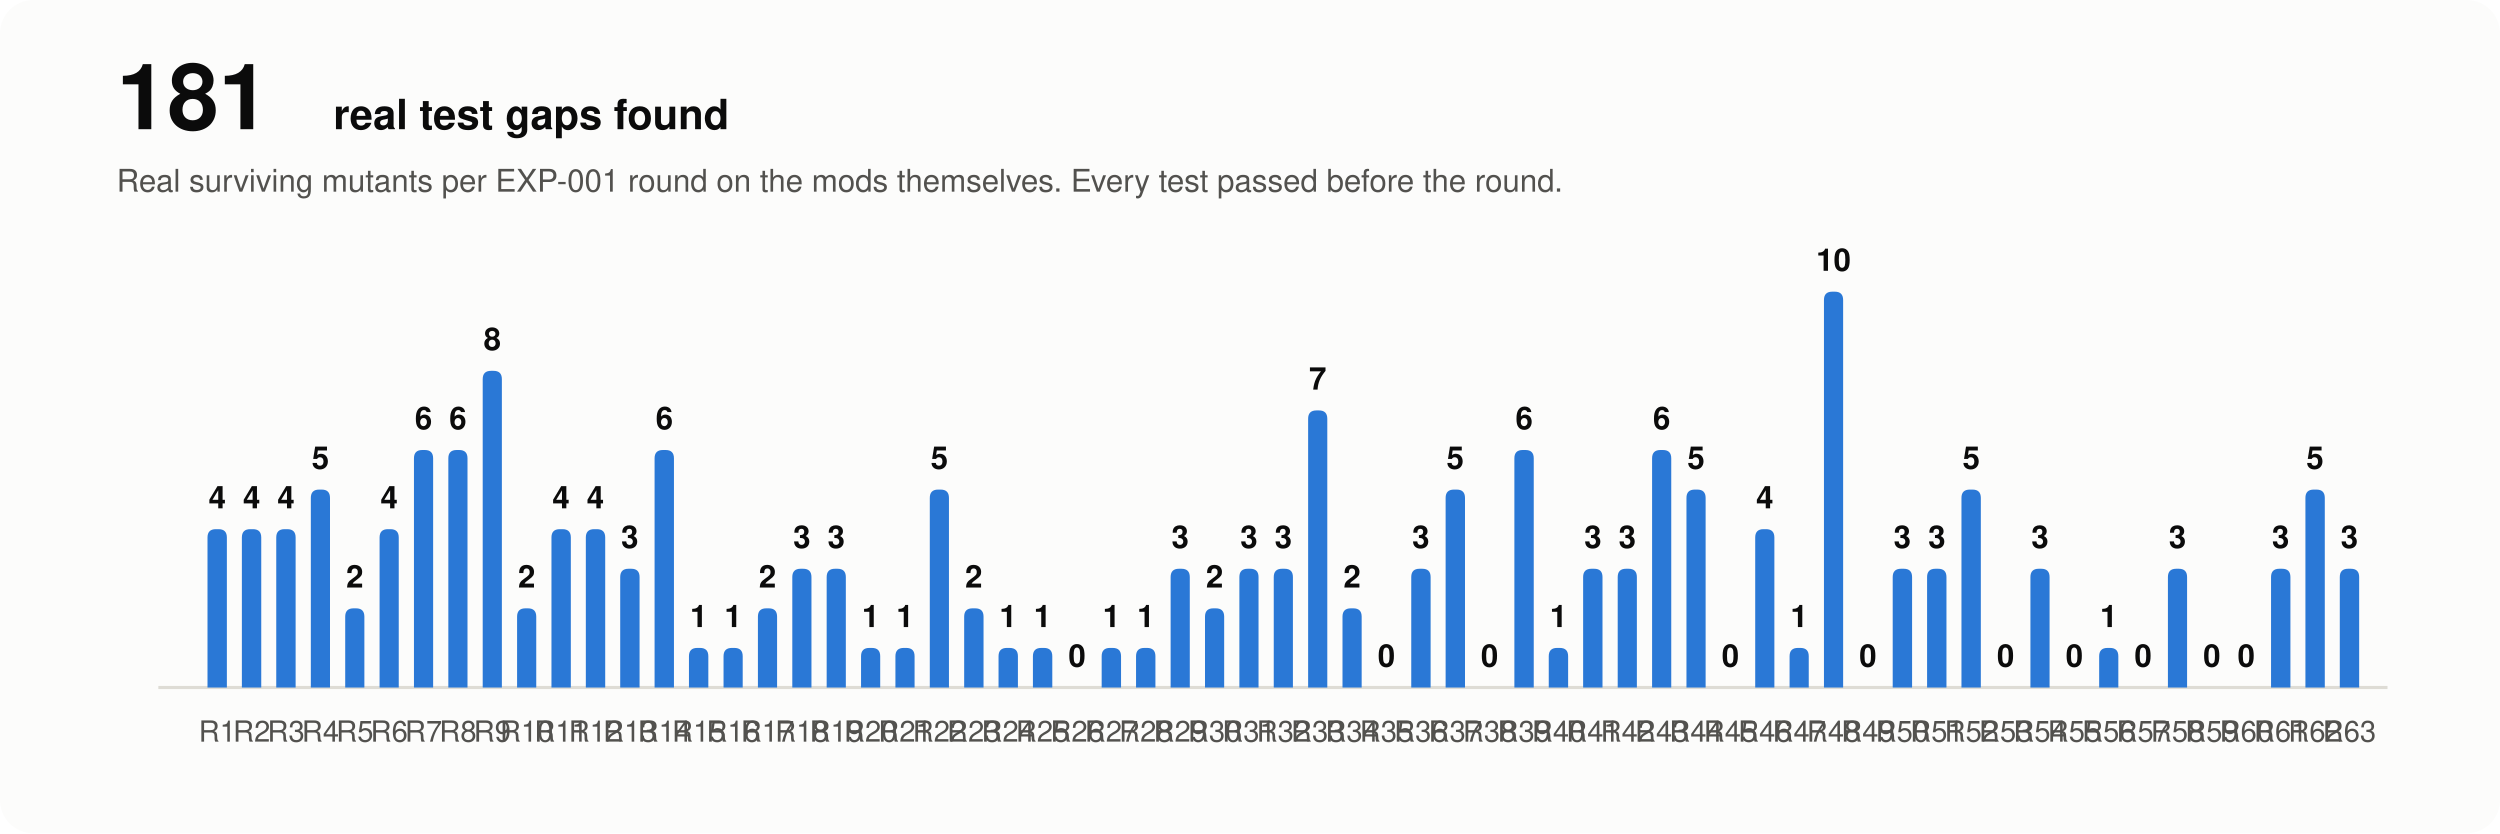
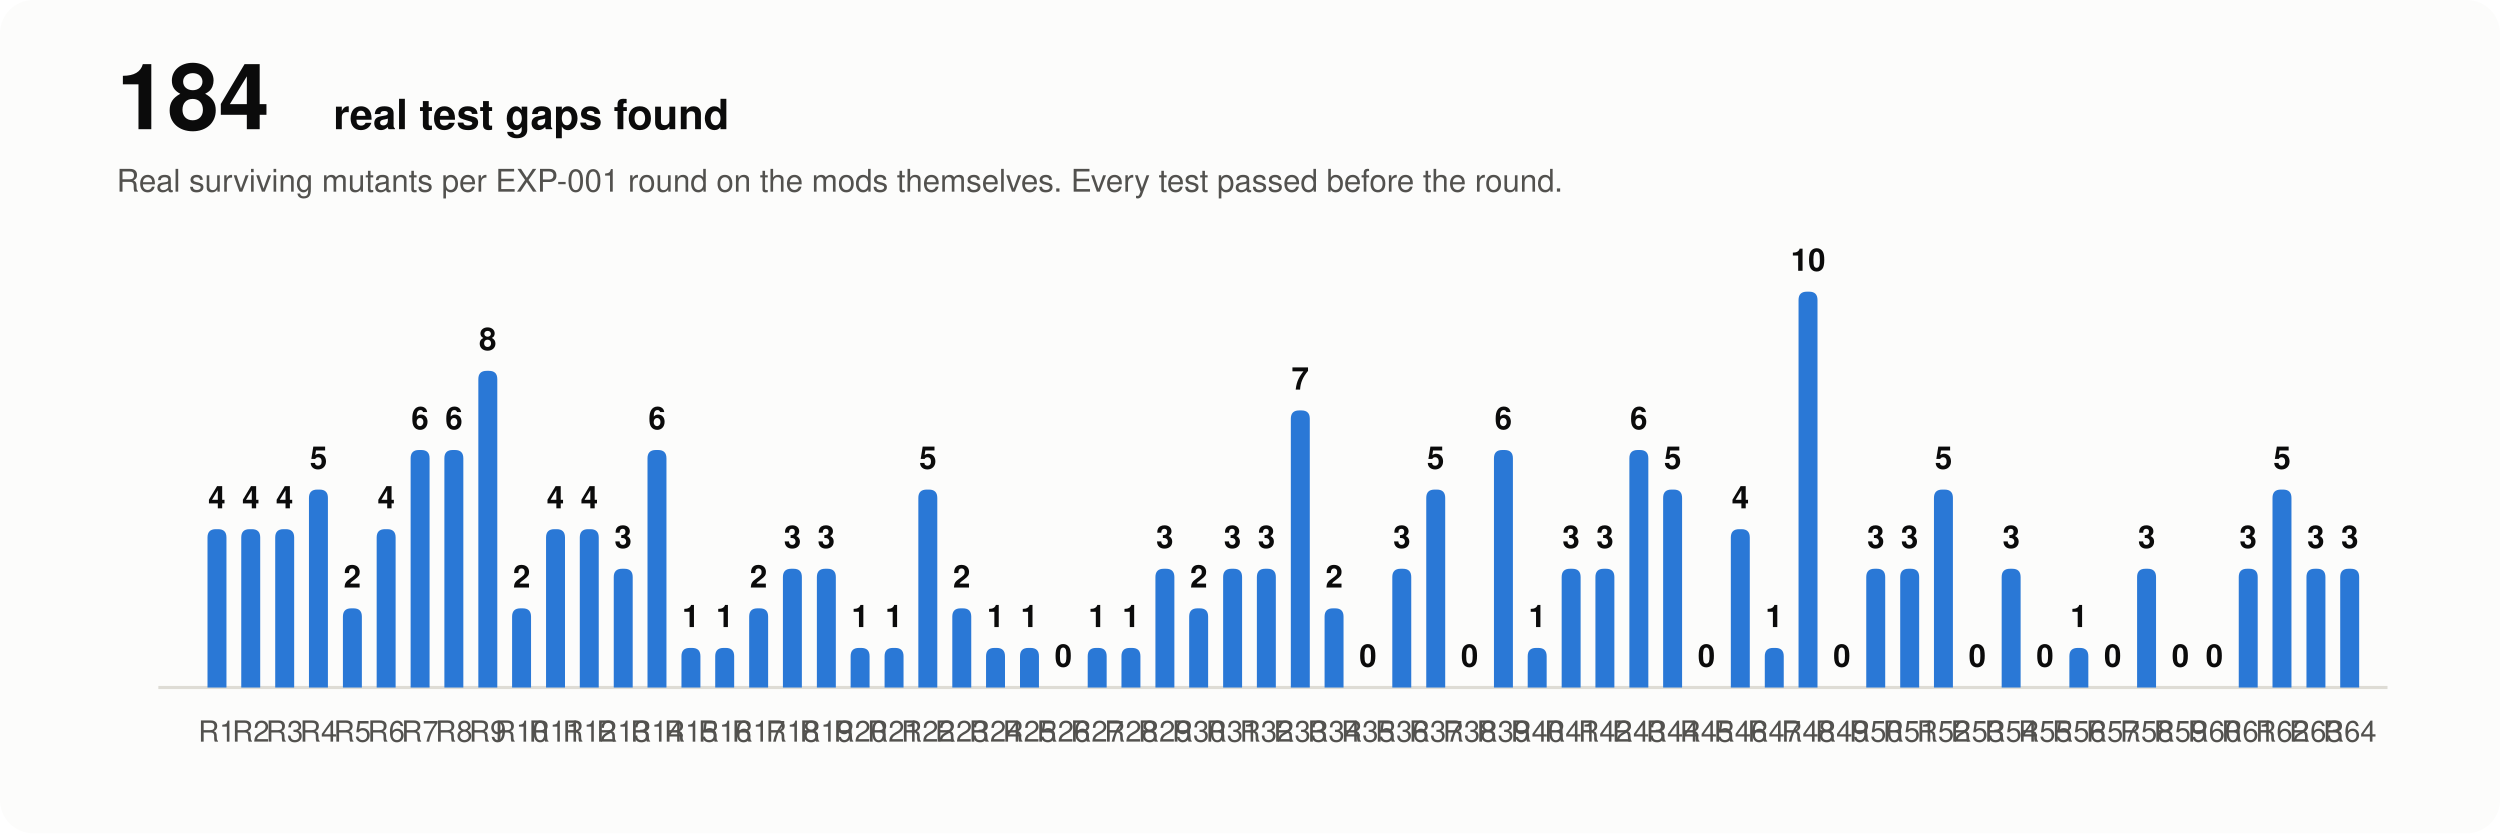
- <svg xmlns="http://www.w3.org/2000/svg" viewBox="0 0 1200 400" width="1200" height="400" role="img" aria-label="181 real test gaps found in 63 rounds" font-family="ui-sans-serif, -apple-system, 'Segoe UI', Helvetica, Arial, sans-serif">
+ <svg xmlns="http://www.w3.org/2000/svg" viewBox="0 0 1200 400" width="1200" height="400" role="img" aria-label="184 real test gaps found in 64 rounds" font-family="ui-sans-serif, -apple-system, 'Segoe UI', Helvetica, Arial, sans-serif">
  <style>
  .sup { fill: #fcfcfb; } .sup2 { fill: #f3f2ef; } .borda { stroke: #dedcd5; }
  .t1 { fill: #0b0b0b; } .t2 { fill: #52514e; } .t3 { fill: #8a887f; }
  .ac { fill: #2a78d6; } .acs { stroke: #2a78d6; } .acf { fill: #e8f1fb; }
  .ok { fill: #0f7a3d; } .okf { fill: #e3f3e8; }
  @media (prefers-color-scheme: dark) {
    .sup { fill: #1a1a19; } .sup2 { fill: #232322; } .borda { stroke: #3a3936; }
    .t1 { fill: #f0efec; } .t2 { fill: #c3c2b7; } .t3 { fill: #8f8d84; }
    .ac { fill: #3987e5; } .acs { stroke: #3987e5; } .acf { fill: #1d2c40; }
    .ok { fill: #4cc27a; } .okf { fill: #16301f; }
  }
  @media (prefers-reduced-motion: reduce) { * { animation: none !important; } }

  .barra { transform-box: fill-box; transform-origin: bottom; animation: cresce 1.1s cubic-bezier(.2,.8,.2,1); }
  @keyframes cresce { from { transform: scaleY(0); } to { transform: scaleY(1); } }
</style>
  <rect width="1200" height="400" rx="16" class="sup" />
-   <text x="56" y="62" font-size="44" font-weight="800" class="t1">181</text>
+   <text x="56" y="62" font-size="44" font-weight="800" class="t1">184</text>
  <text x="160" y="62" font-size="20" font-weight="700" class="t1">real test gaps found</text>
  <text x="56" y="92" font-size="15" class="t2">Real surviving mutants per EXP-001 round on the mods themselves. Every test passed before the round.</text>
  <line x1="76" y1="330" x2="1146" y2="330" class="borda" stroke-width="1.5" />
  <g class="barra">
-     <path d="M99.6,330 L99.6,258.0 Q99.6,254.0 103.6,254.0 L104.9,254.0 Q108.9,254.0 108.9,258.0 L108.9,330 Z" class="ac" />
-   </g>
-   <text x="104.3" y="244.0" font-size="15" font-weight="700" class="t1" text-anchor="middle">4</text>
-   <text x="104.3" y="356" font-size="14" class="t2" text-anchor="middle">R1</text>
-   <g class="barra">
-     <path d="M116.1,330 L116.1,258.0 Q116.1,254.0 120.1,254.0 L121.4,254.0 Q125.4,254.0 125.4,258.0 L125.4,330 Z" class="ac" />
-   </g>
-   <text x="120.8" y="244.0" font-size="15" font-weight="700" class="t1" text-anchor="middle">4</text>
-   <text x="120.8" y="356" font-size="14" class="t2" text-anchor="middle">R2</text>
-   <g class="barra">
-     <path d="M132.6,330 L132.6,258.0 Q132.6,254.0 136.6,254.0 L137.9,254.0 Q141.9,254.0 141.9,258.0 L141.9,330 Z" class="ac" />
-   </g>
-   <text x="137.3" y="244.0" font-size="15" font-weight="700" class="t1" text-anchor="middle">4</text>
-   <text x="137.3" y="356" font-size="14" class="t2" text-anchor="middle">R3</text>
-   <g class="barra">
-     <path d="M149.2,330 L149.2,239.0 Q149.2,235.0 153.2,235.0 L154.4,235.0 Q158.4,235.0 158.4,239.0 L158.4,330 Z" class="ac" />
-   </g>
-   <text x="153.8" y="225.0" font-size="15" font-weight="700" class="t1" text-anchor="middle">5</text>
-   <text x="153.8" y="356" font-size="14" class="t2" text-anchor="middle">R4</text>
-   <g class="barra">
-     <path d="M165.7,330 L165.7,296.0 Q165.7,292.0 169.7,292.0 L170.9,292.0 Q174.9,292.0 174.9,296.0 L174.9,330 Z" class="ac" />
-   </g>
-   <text x="170.3" y="282.0" font-size="15" font-weight="700" class="t1" text-anchor="middle">2</text>
-   <text x="170.3" y="356" font-size="14" class="t2" text-anchor="middle">R5</text>
-   <g class="barra">
-     <path d="M182.2,330 L182.2,258.0 Q182.2,254.0 186.2,254.0 L187.4,254.0 Q191.4,254.0 191.4,258.0 L191.4,330 Z" class="ac" />
-   </g>
-   <text x="186.8" y="244.0" font-size="15" font-weight="700" class="t1" text-anchor="middle">4</text>
-   <text x="186.8" y="356" font-size="14" class="t2" text-anchor="middle">R6</text>
-   <g class="barra">
-     <path d="M198.7,330 L198.7,220.0 Q198.7,216.0 202.7,216.0 L203.9,216.0 Q207.9,216.0 207.9,220.0 L207.9,330 Z" class="ac" />
-   </g>
-   <text x="203.3" y="206.0" font-size="15" font-weight="700" class="t1" text-anchor="middle">6</text>
-   <text x="203.3" y="356" font-size="14" class="t2" text-anchor="middle">R7</text>
-   <g class="barra">
-     <path d="M215.2,330 L215.2,220.0 Q215.2,216.0 219.2,216.0 L220.4,216.0 Q224.4,216.0 224.4,220.0 L224.4,330 Z" class="ac" />
-   </g>
-   <text x="219.8" y="206.0" font-size="15" font-weight="700" class="t1" text-anchor="middle">6</text>
-   <text x="219.8" y="356" font-size="14" class="t2" text-anchor="middle">R8</text>
-   <g class="barra">
-     <path d="M231.7,330 L231.7,182.0 Q231.7,178.0 235.7,178.0 L236.9,178.0 Q240.9,178.0 240.9,182.0 L240.9,330 Z" class="ac" />
-   </g>
-   <text x="236.3" y="168.0" font-size="15" font-weight="700" class="t1" text-anchor="middle">8</text>
-   <text x="236.3" y="356" font-size="14" class="t2" text-anchor="middle">R9</text>
-   <g class="barra">
-     <path d="M248.2,330 L248.2,296.0 Q248.2,292.0 252.2,292.0 L253.4,292.0 Q257.4,292.0 257.4,296.0 L257.4,330 Z" class="ac" />
-   </g>
-   <text x="252.8" y="282.0" font-size="15" font-weight="700" class="t1" text-anchor="middle">2</text>
-   <text x="252.8" y="356" font-size="14" class="t2" text-anchor="middle">R10</text>
-   <g class="barra">
-     <path d="M264.7,330 L264.7,258.0 Q264.7,254.0 268.7,254.0 L270.0,254.0 Q274.0,254.0 274.0,258.0 L274.0,330 Z" class="ac" />
-   </g>
-   <text x="269.3" y="244.0" font-size="15" font-weight="700" class="t1" text-anchor="middle">4</text>
-   <text x="269.3" y="356" font-size="14" class="t2" text-anchor="middle">R11</text>
-   <g class="barra">
-     <path d="M281.2,330 L281.2,258.0 Q281.2,254.0 285.2,254.0 L286.5,254.0 Q290.5,254.0 290.5,258.0 L290.5,330 Z" class="ac" />
-   </g>
-   <text x="285.8" y="244.0" font-size="15" font-weight="700" class="t1" text-anchor="middle">4</text>
-   <text x="285.8" y="356" font-size="14" class="t2" text-anchor="middle">R12</text>
-   <g class="barra">
-     <path d="M297.7,330 L297.7,277.0 Q297.7,273.0 301.7,273.0 L303.0,273.0 Q307.0,273.0 307.0,277.0 L307.0,330 Z" class="ac" />
-   </g>
-   <text x="302.3" y="263.0" font-size="15" font-weight="700" class="t1" text-anchor="middle">3</text>
-   <text x="302.3" y="356" font-size="14" class="t2" text-anchor="middle">R13</text>
-   <g class="barra">
-     <path d="M314.2,330 L314.2,220.0 Q314.2,216.0 318.2,216.0 L319.5,216.0 Q323.5,216.0 323.5,220.0 L323.5,330 Z" class="ac" />
-   </g>
-   <text x="318.9" y="206.0" font-size="15" font-weight="700" class="t1" text-anchor="middle">6</text>
-   <text x="318.9" y="356" font-size="14" class="t2" text-anchor="middle">R14</text>
-   <g class="barra">
-     <path d="M330.7,330 L330.7,315.0 Q330.7,311.0 334.7,311.0 L336.0,311.0 Q340.0,311.0 340.0,315.0 L340.0,330 Z" class="ac" />
-   </g>
-   <text x="335.4" y="301.0" font-size="15" font-weight="700" class="t1" text-anchor="middle">1</text>
-   <text x="335.4" y="356" font-size="14" class="t2" text-anchor="middle">R15</text>
-   <g class="barra">
-     <path d="M347.3,330 L347.3,315.0 Q347.3,311.0 351.3,311.0 L352.5,311.0 Q356.5,311.0 356.5,315.0 L356.5,330 Z" class="ac" />
-   </g>
-   <text x="351.9" y="301.0" font-size="15" font-weight="700" class="t1" text-anchor="middle">1</text>
-   <text x="351.9" y="356" font-size="14" class="t2" text-anchor="middle">R16</text>
-   <g class="barra">
-     <path d="M363.8,330 L363.8,296.0 Q363.8,292.0 367.8,292.0 L369.0,292.0 Q373.0,292.0 373.0,296.0 L373.0,330 Z" class="ac" />
-   </g>
-   <text x="368.4" y="282.0" font-size="15" font-weight="700" class="t1" text-anchor="middle">2</text>
-   <text x="368.4" y="356" font-size="14" class="t2" text-anchor="middle">R17</text>
-   <g class="barra">
-     <path d="M380.3,330 L380.3,277.0 Q380.3,273.0 384.3,273.0 L385.5,273.0 Q389.5,273.0 389.5,277.0 L389.5,330 Z" class="ac" />
-   </g>
-   <text x="384.9" y="263.0" font-size="15" font-weight="700" class="t1" text-anchor="middle">3</text>
-   <text x="384.9" y="356" font-size="14" class="t2" text-anchor="middle">R18</text>
-   <g class="barra">
-     <path d="M396.8,330 L396.8,277.0 Q396.8,273.0 400.8,273.0 L402.0,273.0 Q406.0,273.0 406.0,277.0 L406.0,330 Z" class="ac" />
-   </g>
-   <text x="401.4" y="263.0" font-size="15" font-weight="700" class="t1" text-anchor="middle">3</text>
-   <text x="401.4" y="356" font-size="14" class="t2" text-anchor="middle">R19</text>
-   <g class="barra">
-     <path d="M413.3,330 L413.3,315.0 Q413.3,311.0 417.3,311.0 L418.5,311.0 Q422.5,311.0 422.5,315.0 L422.5,330 Z" class="ac" />
-   </g>
-   <text x="417.9" y="301.0" font-size="15" font-weight="700" class="t1" text-anchor="middle">1</text>
-   <text x="417.9" y="356" font-size="14" class="t2" text-anchor="middle">R20</text>
-   <g class="barra">
-     <path d="M429.8,330 L429.8,315.0 Q429.8,311.0 433.8,311.0 L435.0,311.0 Q439.0,311.0 439.0,315.0 L439.0,330 Z" class="ac" />
-   </g>
-   <text x="434.4" y="301.0" font-size="15" font-weight="700" class="t1" text-anchor="middle">1</text>
-   <text x="434.4" y="356" font-size="14" class="t2" text-anchor="middle">R21</text>
-   <g class="barra">
-     <path d="M446.3,330 L446.3,239.0 Q446.3,235.0 450.3,235.0 L451.5,235.0 Q455.5,235.0 455.5,239.0 L455.5,330 Z" class="ac" />
-   </g>
-   <text x="450.9" y="225.0" font-size="15" font-weight="700" class="t1" text-anchor="middle">5</text>
-   <text x="450.9" y="356" font-size="14" class="t2" text-anchor="middle">R22</text>
-   <g class="barra">
-     <path d="M462.8,330 L462.8,296.0 Q462.8,292.0 466.8,292.0 L468.1,292.0 Q472.1,292.0 472.1,296.0 L472.1,330 Z" class="ac" />
-   </g>
-   <text x="467.4" y="282.0" font-size="15" font-weight="700" class="t1" text-anchor="middle">2</text>
-   <text x="467.4" y="356" font-size="14" class="t2" text-anchor="middle">R23</text>
-   <g class="barra">
-     <path d="M479.3,330 L479.3,315.0 Q479.3,311.0 483.3,311.0 L484.6,311.0 Q488.6,311.0 488.6,315.0 L488.6,330 Z" class="ac" />
-   </g>
-   <text x="483.9" y="301.0" font-size="15" font-weight="700" class="t1" text-anchor="middle">1</text>
-   <text x="483.9" y="356" font-size="14" class="t2" text-anchor="middle">R24</text>
-   <g class="barra">
-     <path d="M495.8,330 L495.8,315.0 Q495.8,311.0 499.8,311.0 L501.1,311.0 Q505.1,311.0 505.1,315.0 L505.1,330 Z" class="ac" />
-   </g>
-   <text x="500.4" y="301.0" font-size="15" font-weight="700" class="t1" text-anchor="middle">1</text>
-   <text x="500.4" y="356" font-size="14" class="t2" text-anchor="middle">R25</text>
-   <g class="barra">
-     <path d="M512.3,330 L512.3,330.0 Q512.3,330.0 512.3,330.0 L521.6,330.0 Q521.6,330.0 521.6,330.0 L521.6,330 Z" class="ac" />
-   </g>
-   <text x="517.0" y="320.0" font-size="15" font-weight="700" class="t1" text-anchor="middle">0</text>
-   <text x="517.0" y="356" font-size="14" class="t2" text-anchor="middle">R26</text>
-   <g class="barra">
-     <path d="M528.8,330 L528.8,315.0 Q528.8,311.0 532.8,311.0 L534.1,311.0 Q538.1,311.0 538.1,315.0 L538.1,330 Z" class="ac" />
-   </g>
-   <text x="533.5" y="301.0" font-size="15" font-weight="700" class="t1" text-anchor="middle">1</text>
-   <text x="533.5" y="356" font-size="14" class="t2" text-anchor="middle">R27</text>
-   <g class="barra">
-     <path d="M545.3,330 L545.3,315.0 Q545.3,311.0 549.3,311.0 L550.6,311.0 Q554.6,311.0 554.6,315.0 L554.6,330 Z" class="ac" />
-   </g>
-   <text x="550.0" y="301.0" font-size="15" font-weight="700" class="t1" text-anchor="middle">1</text>
-   <text x="550.0" y="356" font-size="14" class="t2" text-anchor="middle">R28</text>
-   <g class="barra">
-     <path d="M561.9,330 L561.9,277.0 Q561.9,273.0 565.9,273.0 L567.1,273.0 Q571.1,273.0 571.1,277.0 L571.1,330 Z" class="ac" />
-   </g>
-   <text x="566.5" y="263.0" font-size="15" font-weight="700" class="t1" text-anchor="middle">3</text>
-   <text x="566.5" y="356" font-size="14" class="t2" text-anchor="middle">R29</text>
-   <g class="barra">
-     <path d="M578.4,330 L578.4,296.0 Q578.4,292.0 582.4,292.0 L583.6,292.0 Q587.6,292.0 587.6,296.0 L587.6,330 Z" class="ac" />
-   </g>
-   <text x="583.0" y="282.0" font-size="15" font-weight="700" class="t1" text-anchor="middle">2</text>
-   <text x="583.0" y="356" font-size="14" class="t2" text-anchor="middle">R30</text>
-   <g class="barra">
-     <path d="M594.9,330 L594.9,277.0 Q594.9,273.0 598.9,273.0 L600.1,273.0 Q604.1,273.0 604.1,277.0 L604.1,330 Z" class="ac" />
-   </g>
-   <text x="599.5" y="263.0" font-size="15" font-weight="700" class="t1" text-anchor="middle">3</text>
-   <text x="599.5" y="356" font-size="14" class="t2" text-anchor="middle">R31</text>
-   <g class="barra">
-     <path d="M611.4,330 L611.4,277.0 Q611.4,273.0 615.4,273.0 L616.6,273.0 Q620.6,273.0 620.6,277.0 L620.6,330 Z" class="ac" />
-   </g>
-   <text x="616.0" y="263.0" font-size="15" font-weight="700" class="t1" text-anchor="middle">3</text>
-   <text x="616.0" y="356" font-size="14" class="t2" text-anchor="middle">R32</text>
-   <g class="barra">
-     <path d="M627.9,330 L627.9,201.0 Q627.9,197.0 631.9,197.0 L633.1,197.0 Q637.1,197.0 637.1,201.0 L637.1,330 Z" class="ac" />
-   </g>
-   <text x="632.5" y="187.0" font-size="15" font-weight="700" class="t1" text-anchor="middle">7</text>
-   <text x="632.5" y="356" font-size="14" class="t2" text-anchor="middle">R33</text>
-   <g class="barra">
-     <path d="M644.4,330 L644.4,296.0 Q644.4,292.0 648.4,292.0 L649.6,292.0 Q653.6,292.0 653.6,296.0 L653.6,330 Z" class="ac" />
-   </g>
-   <text x="649.0" y="282.0" font-size="15" font-weight="700" class="t1" text-anchor="middle">2</text>
-   <text x="649.0" y="356" font-size="14" class="t2" text-anchor="middle">R34</text>
-   <g class="barra">
-     <path d="M660.9,330 L660.9,330.0 Q660.9,330.0 660.9,330.0 L670.1,330.0 Q670.1,330.0 670.1,330.0 L670.1,330 Z" class="ac" />
-   </g>
-   <text x="665.5" y="320.0" font-size="15" font-weight="700" class="t1" text-anchor="middle">0</text>
-   <text x="665.5" y="356" font-size="14" class="t2" text-anchor="middle">R35</text>
-   <g class="barra">
-     <path d="M677.4,330 L677.4,277.0 Q677.4,273.0 681.4,273.0 L682.7,273.0 Q686.7,273.0 686.7,277.0 L686.7,330 Z" class="ac" />
-   </g>
-   <text x="682.0" y="263.0" font-size="15" font-weight="700" class="t1" text-anchor="middle">3</text>
-   <text x="682.0" y="356" font-size="14" class="t2" text-anchor="middle">R36</text>
-   <g class="barra">
-     <path d="M693.9,330 L693.9,239.0 Q693.9,235.0 697.9,235.0 L699.2,235.0 Q703.2,235.0 703.2,239.0 L703.2,330 Z" class="ac" />
-   </g>
-   <text x="698.5" y="225.0" font-size="15" font-weight="700" class="t1" text-anchor="middle">5</text>
-   <text x="698.5" y="356" font-size="14" class="t2" text-anchor="middle">R37</text>
-   <g class="barra">
-     <path d="M710.4,330 L710.4,330.0 Q710.4,330.0 710.4,330.0 L719.7,330.0 Q719.7,330.0 719.7,330.0 L719.7,330 Z" class="ac" />
-   </g>
-   <text x="715.0" y="320.0" font-size="15" font-weight="700" class="t1" text-anchor="middle">0</text>
-   <text x="715.0" y="356" font-size="14" class="t2" text-anchor="middle">R38</text>
-   <g class="barra">
-     <path d="M726.9,330 L726.9,220.0 Q726.9,216.0 730.9,216.0 L732.2,216.0 Q736.2,216.0 736.2,220.0 L736.2,330 Z" class="ac" />
-   </g>
-   <text x="731.6" y="206.0" font-size="15" font-weight="700" class="t1" text-anchor="middle">6</text>
-   <text x="731.6" y="356" font-size="14" class="t2" text-anchor="middle">R39</text>
-   <g class="barra">
-     <path d="M743.4,330 L743.4,315.0 Q743.4,311.0 747.4,311.0 L748.7,311.0 Q752.7,311.0 752.7,315.0 L752.7,330 Z" class="ac" />
-   </g>
-   <text x="748.1" y="301.0" font-size="15" font-weight="700" class="t1" text-anchor="middle">1</text>
-   <text x="748.1" y="356" font-size="14" class="t2" text-anchor="middle">R40</text>
-   <g class="barra">
-     <path d="M759.9,330 L759.9,277.0 Q759.9,273.0 763.9,273.0 L765.2,273.0 Q769.2,273.0 769.2,277.0 L769.2,330 Z" class="ac" />
-   </g>
-   <text x="764.6" y="263.0" font-size="15" font-weight="700" class="t1" text-anchor="middle">3</text>
-   <text x="764.6" y="356" font-size="14" class="t2" text-anchor="middle">R41</text>
-   <g class="barra">
-     <path d="M776.5,330 L776.5,277.0 Q776.5,273.0 780.5,273.0 L781.7,273.0 Q785.7,273.0 785.7,277.0 L785.7,330 Z" class="ac" />
-   </g>
-   <text x="781.1" y="263.0" font-size="15" font-weight="700" class="t1" text-anchor="middle">3</text>
-   <text x="781.1" y="356" font-size="14" class="t2" text-anchor="middle">R42</text>
-   <g class="barra">
-     <path d="M793.0,330 L793.0,220.0 Q793.0,216.0 797.0,216.0 L798.2,216.0 Q802.2,216.0 802.2,220.0 L802.2,330 Z" class="ac" />
-   </g>
-   <text x="797.6" y="206.0" font-size="15" font-weight="700" class="t1" text-anchor="middle">6</text>
-   <text x="797.6" y="356" font-size="14" class="t2" text-anchor="middle">R43</text>
-   <g class="barra">
-     <path d="M809.5,330 L809.5,239.0 Q809.5,235.0 813.5,235.0 L814.7,235.0 Q818.7,235.0 818.7,239.0 L818.7,330 Z" class="ac" />
-   </g>
-   <text x="814.1" y="225.0" font-size="15" font-weight="700" class="t1" text-anchor="middle">5</text>
-   <text x="814.1" y="356" font-size="14" class="t2" text-anchor="middle">R44</text>
-   <g class="barra">
-     <path d="M826.0,330 L826.0,330.0 Q826.0,330.0 826.0,330.0 L835.2,330.0 Q835.2,330.0 835.2,330.0 L835.2,330 Z" class="ac" />
-   </g>
-   <text x="830.6" y="320.0" font-size="15" font-weight="700" class="t1" text-anchor="middle">0</text>
-   <text x="830.6" y="356" font-size="14" class="t2" text-anchor="middle">R45</text>
-   <g class="barra">
-     <path d="M842.5,330 L842.5,258.0 Q842.5,254.0 846.5,254.0 L847.7,254.0 Q851.7,254.0 851.7,258.0 L851.7,330 Z" class="ac" />
-   </g>
-   <text x="847.1" y="244.0" font-size="15" font-weight="700" class="t1" text-anchor="middle">4</text>
-   <text x="847.1" y="356" font-size="14" class="t2" text-anchor="middle">R46</text>
-   <g class="barra">
-     <path d="M859.0,330 L859.0,315.0 Q859.0,311.0 863.0,311.0 L864.2,311.0 Q868.2,311.0 868.2,315.0 L868.2,330 Z" class="ac" />
-   </g>
-   <text x="863.6" y="301.0" font-size="15" font-weight="700" class="t1" text-anchor="middle">1</text>
-   <text x="863.6" y="356" font-size="14" class="t2" text-anchor="middle">R47</text>
-   <g class="barra">
-     <path d="M875.5,330 L875.5,144.0 Q875.5,140.0 879.5,140.0 L880.7,140.0 Q884.7,140.0 884.7,144.0 L884.7,330 Z" class="ac" />
-   </g>
-   <text x="880.1" y="130.0" font-size="15" font-weight="700" class="t1" text-anchor="middle">10</text>
-   <text x="880.1" y="356" font-size="14" class="t2" text-anchor="middle">R48</text>
-   <g class="barra">
-     <path d="M892.0,330 L892.0,330.0 Q892.0,330.0 892.0,330.0 L901.3,330.0 Q901.3,330.0 901.3,330.0 L901.3,330 Z" class="ac" />
-   </g>
-   <text x="896.6" y="320.0" font-size="15" font-weight="700" class="t1" text-anchor="middle">0</text>
-   <text x="896.6" y="356" font-size="14" class="t2" text-anchor="middle">R49</text>
-   <g class="barra">
-     <path d="M908.5,330 L908.5,277.0 Q908.5,273.0 912.5,273.0 L913.8,273.0 Q917.8,273.0 917.8,277.0 L917.8,330 Z" class="ac" />
-   </g>
-   <text x="913.1" y="263.0" font-size="15" font-weight="700" class="t1" text-anchor="middle">3</text>
-   <text x="913.1" y="356" font-size="14" class="t2" text-anchor="middle">R50</text>
-   <g class="barra">
-     <path d="M925.0,330 L925.0,277.0 Q925.0,273.0 929.0,273.0 L930.3,273.0 Q934.3,273.0 934.3,277.0 L934.3,330 Z" class="ac" />
-   </g>
-   <text x="929.7" y="263.0" font-size="15" font-weight="700" class="t1" text-anchor="middle">3</text>
-   <text x="929.7" y="356" font-size="14" class="t2" text-anchor="middle">R51</text>
-   <g class="barra">
-     <path d="M941.5,330 L941.5,239.0 Q941.5,235.0 945.5,235.0 L946.8,235.0 Q950.8,235.0 950.8,239.0 L950.8,330 Z" class="ac" />
-   </g>
-   <text x="946.2" y="225.0" font-size="15" font-weight="700" class="t1" text-anchor="middle">5</text>
-   <text x="946.2" y="356" font-size="14" class="t2" text-anchor="middle">R52</text>
-   <g class="barra">
-     <path d="M958.0,330 L958.0,330.0 Q958.0,330.0 958.0,330.0 L967.3,330.0 Q967.3,330.0 967.3,330.0 L967.3,330 Z" class="ac" />
-   </g>
-   <text x="962.7" y="320.0" font-size="15" font-weight="700" class="t1" text-anchor="middle">0</text>
-   <text x="962.7" y="356" font-size="14" class="t2" text-anchor="middle">R53</text>
-   <g class="barra">
-     <path d="M974.6,330 L974.6,277.0 Q974.6,273.0 978.6,273.0 L979.8,273.0 Q983.8,273.0 983.8,277.0 L983.8,330 Z" class="ac" />
-   </g>
-   <text x="979.2" y="263.0" font-size="15" font-weight="700" class="t1" text-anchor="middle">3</text>
-   <text x="979.2" y="356" font-size="14" class="t2" text-anchor="middle">R54</text>
-   <g class="barra">
-     <path d="M991.1,330 L991.1,330.0 Q991.1,330.0 991.1,330.0 L1000.3,330.0 Q1000.3,330.0 1000.3,330.0 L1000.3,330 Z" class="ac" />
-   </g>
-   <text x="995.7" y="320.0" font-size="15" font-weight="700" class="t1" text-anchor="middle">0</text>
-   <text x="995.7" y="356" font-size="14" class="t2" text-anchor="middle">R55</text>
-   <g class="barra">
-     <path d="M1007.6,330 L1007.6,315.0 Q1007.6,311.0 1011.6,311.0 L1012.8,311.0 Q1016.8,311.0 1016.8,315.0 L1016.8,330 Z" class="ac" />
-   </g>
-   <text x="1012.2" y="301.0" font-size="15" font-weight="700" class="t1" text-anchor="middle">1</text>
-   <text x="1012.2" y="356" font-size="14" class="t2" text-anchor="middle">R56</text>
-   <g class="barra">
-     <path d="M1024.1,330 L1024.1,330.0 Q1024.1,330.0 1024.1,330.0 L1033.3,330.0 Q1033.3,330.0 1033.3,330.0 L1033.3,330 Z" class="ac" />
-   </g>
-   <text x="1028.7" y="320.0" font-size="15" font-weight="700" class="t1" text-anchor="middle">0</text>
-   <text x="1028.7" y="356" font-size="14" class="t2" text-anchor="middle">R57</text>
-   <g class="barra">
-     <path d="M1040.6,330 L1040.6,277.0 Q1040.6,273.0 1044.6,273.0 L1045.8,273.0 Q1049.8,273.0 1049.8,277.0 L1049.8,330 Z" class="ac" />
-   </g>
-   <text x="1045.2" y="263.0" font-size="15" font-weight="700" class="t1" text-anchor="middle">3</text>
-   <text x="1045.2" y="356" font-size="14" class="t2" text-anchor="middle">R58</text>
-   <g class="barra">
-     <path d="M1057.1,330 L1057.1,330.0 Q1057.1,330.0 1057.1,330.0 L1066.3,330.0 Q1066.3,330.0 1066.3,330.0 L1066.3,330 Z" class="ac" />
-   </g>
-   <text x="1061.7" y="320.0" font-size="15" font-weight="700" class="t1" text-anchor="middle">0</text>
-   <text x="1061.7" y="356" font-size="14" class="t2" text-anchor="middle">R59</text>
-   <g class="barra">
-     <path d="M1073.6,330 L1073.6,330.0 Q1073.6,330.0 1073.6,330.0 L1082.8,330.0 Q1082.8,330.0 1082.8,330.0 L1082.8,330 Z" class="ac" />
-   </g>
-   <text x="1078.2" y="320.0" font-size="15" font-weight="700" class="t1" text-anchor="middle">0</text>
-   <text x="1078.2" y="356" font-size="14" class="t2" text-anchor="middle">R60</text>
-   <g class="barra">
-     <path d="M1090.1,330 L1090.1,277.0 Q1090.1,273.0 1094.1,273.0 L1095.4,273.0 Q1099.4,273.0 1099.4,277.0 L1099.4,330 Z" class="ac" />
-   </g>
-   <text x="1094.7" y="263.0" font-size="15" font-weight="700" class="t1" text-anchor="middle">3</text>
-   <text x="1094.7" y="356" font-size="14" class="t2" text-anchor="middle">R61</text>
-   <g class="barra">
-     <path d="M1106.6,330 L1106.6,239.0 Q1106.6,235.0 1110.6,235.0 L1111.9,235.0 Q1115.9,235.0 1115.9,239.0 L1115.9,330 Z" class="ac" />
-   </g>
-   <text x="1111.2" y="225.0" font-size="15" font-weight="700" class="t1" text-anchor="middle">5</text>
-   <text x="1111.2" y="356" font-size="14" class="t2" text-anchor="middle">R62</text>
-   <g class="barra">
-     <path d="M1123.1,330 L1123.1,277.0 Q1123.1,273.0 1127.1,273.0 L1128.4,273.0 Q1132.4,273.0 1132.4,277.0 L1132.4,330 Z" class="ac" />
-   </g>
-   <text x="1127.7" y="263.0" font-size="15" font-weight="700" class="t1" text-anchor="middle">3</text>
-   <text x="1127.7" y="356" font-size="14" class="t2" text-anchor="middle">R63</text>
+     <path d="M99.6,330 L99.6,258.0 Q99.6,254.0 103.6,254.0 L104.7,254.0 Q108.7,254.0 108.7,258.0 L108.7,330 Z" class="ac" />
+   </g>
+   <text x="104.1" y="244.0" font-size="15" font-weight="700" class="t1" text-anchor="middle">4</text>
+   <text x="104.1" y="356" font-size="14" class="t2" text-anchor="middle">R1</text>
+   <g class="barra">
+     <path d="M115.8,330 L115.8,258.0 Q115.8,254.0 119.8,254.0 L120.9,254.0 Q124.9,254.0 124.9,258.0 L124.9,330 Z" class="ac" />
+   </g>
+   <text x="120.4" y="244.0" font-size="15" font-weight="700" class="t1" text-anchor="middle">4</text>
+   <text x="120.4" y="356" font-size="14" class="t2" text-anchor="middle">R2</text>
+   <g class="barra">
+     <path d="M132.1,330 L132.1,258.0 Q132.1,254.0 136.1,254.0 L137.2,254.0 Q141.2,254.0 141.2,258.0 L141.2,330 Z" class="ac" />
+   </g>
+   <text x="136.6" y="244.0" font-size="15" font-weight="700" class="t1" text-anchor="middle">4</text>
+   <text x="136.6" y="356" font-size="14" class="t2" text-anchor="middle">R3</text>
+   <g class="barra">
+     <path d="M148.3,330 L148.3,239.0 Q148.3,235.0 152.3,235.0 L153.4,235.0 Q157.4,235.0 157.4,239.0 L157.4,330 Z" class="ac" />
+   </g>
+   <text x="152.9" y="225.0" font-size="15" font-weight="700" class="t1" text-anchor="middle">5</text>
+   <text x="152.9" y="356" font-size="14" class="t2" text-anchor="middle">R4</text>
+   <g class="barra">
+     <path d="M164.6,330 L164.6,296.0 Q164.6,292.0 168.6,292.0 L169.7,292.0 Q173.7,292.0 173.7,296.0 L173.7,330 Z" class="ac" />
+   </g>
+   <text x="169.1" y="282.0" font-size="15" font-weight="700" class="t1" text-anchor="middle">2</text>
+   <text x="169.1" y="356" font-size="14" class="t2" text-anchor="middle">R5</text>
+   <g class="barra">
+     <path d="M180.8,330 L180.8,258.0 Q180.8,254.0 184.8,254.0 L185.9,254.0 Q189.9,254.0 189.9,258.0 L189.9,330 Z" class="ac" />
+   </g>
+   <text x="185.4" y="244.0" font-size="15" font-weight="700" class="t1" text-anchor="middle">4</text>
+   <text x="185.4" y="356" font-size="14" class="t2" text-anchor="middle">R6</text>
+   <g class="barra">
+     <path d="M197.1,330 L197.1,220.0 Q197.1,216.0 201.1,216.0 L202.2,216.0 Q206.2,216.0 206.2,220.0 L206.2,330 Z" class="ac" />
+   </g>
+   <text x="201.6" y="206.0" font-size="15" font-weight="700" class="t1" text-anchor="middle">6</text>
+   <text x="201.6" y="356" font-size="14" class="t2" text-anchor="middle">R7</text>
+   <g class="barra">
+     <path d="M213.3,330 L213.3,220.0 Q213.3,216.0 217.3,216.0 L218.4,216.0 Q222.4,216.0 222.4,220.0 L222.4,330 Z" class="ac" />
+   </g>
+   <text x="217.9" y="206.0" font-size="15" font-weight="700" class="t1" text-anchor="middle">6</text>
+   <text x="217.9" y="356" font-size="14" class="t2" text-anchor="middle">R8</text>
+   <g class="barra">
+     <path d="M229.6,330 L229.6,182.0 Q229.6,178.0 233.6,178.0 L234.7,178.0 Q238.7,178.0 238.7,182.0 L238.7,330 Z" class="ac" />
+   </g>
+   <text x="234.1" y="168.0" font-size="15" font-weight="700" class="t1" text-anchor="middle">8</text>
+   <text x="234.1" y="356" font-size="14" class="t2" text-anchor="middle">R9</text>
+   <g class="barra">
+     <path d="M245.8,330 L245.8,296.0 Q245.8,292.0 249.8,292.0 L250.9,292.0 Q254.9,292.0 254.9,296.0 L254.9,330 Z" class="ac" />
+   </g>
+   <text x="250.4" y="282.0" font-size="15" font-weight="700" class="t1" text-anchor="middle">2</text>
+   <text x="250.4" y="356" font-size="14" class="t2" text-anchor="middle">R10</text>
+   <g class="barra">
+     <path d="M262.1,330 L262.1,258.0 Q262.1,254.0 266.1,254.0 L267.2,254.0 Q271.2,254.0 271.2,258.0 L271.2,330 Z" class="ac" />
+   </g>
+   <text x="266.6" y="244.0" font-size="15" font-weight="700" class="t1" text-anchor="middle">4</text>
+   <text x="266.6" y="356" font-size="14" class="t2" text-anchor="middle">R11</text>
+   <g class="barra">
+     <path d="M278.3,330 L278.3,258.0 Q278.3,254.0 282.3,254.0 L283.4,254.0 Q287.4,254.0 287.4,258.0 L287.4,330 Z" class="ac" />
+   </g>
+   <text x="282.9" y="244.0" font-size="15" font-weight="700" class="t1" text-anchor="middle">4</text>
+   <text x="282.9" y="356" font-size="14" class="t2" text-anchor="middle">R12</text>
+   <g class="barra">
+     <path d="M294.6,330 L294.6,277.0 Q294.6,273.0 298.6,273.0 L299.7,273.0 Q303.7,273.0 303.7,277.0 L303.7,330 Z" class="ac" />
+   </g>
+   <text x="299.1" y="263.0" font-size="15" font-weight="700" class="t1" text-anchor="middle">3</text>
+   <text x="299.1" y="356" font-size="14" class="t2" text-anchor="middle">R13</text>
+   <g class="barra">
+     <path d="M310.8,330 L310.8,220.0 Q310.8,216.0 314.8,216.0 L315.9,216.0 Q319.9,216.0 319.9,220.0 L319.9,330 Z" class="ac" />
+   </g>
+   <text x="315.4" y="206.0" font-size="15" font-weight="700" class="t1" text-anchor="middle">6</text>
+   <text x="315.4" y="356" font-size="14" class="t2" text-anchor="middle">R14</text>
+   <g class="barra">
+     <path d="M327.1,330 L327.1,315.0 Q327.1,311.0 331.1,311.0 L332.2,311.0 Q336.2,311.0 336.2,315.0 L336.2,330 Z" class="ac" />
+   </g>
+   <text x="331.6" y="301.0" font-size="15" font-weight="700" class="t1" text-anchor="middle">1</text>
+   <text x="331.6" y="356" font-size="14" class="t2" text-anchor="middle">R15</text>
+   <g class="barra">
+     <path d="M343.3,330 L343.3,315.0 Q343.3,311.0 347.3,311.0 L348.4,311.0 Q352.4,311.0 352.4,315.0 L352.4,330 Z" class="ac" />
+   </g>
+   <text x="347.9" y="301.0" font-size="15" font-weight="700" class="t1" text-anchor="middle">1</text>
+   <text x="347.9" y="356" font-size="14" class="t2" text-anchor="middle">R16</text>
+   <g class="barra">
+     <path d="M359.6,330 L359.6,296.0 Q359.6,292.0 363.6,292.0 L364.7,292.0 Q368.7,292.0 368.7,296.0 L368.7,330 Z" class="ac" />
+   </g>
+   <text x="364.1" y="282.0" font-size="15" font-weight="700" class="t1" text-anchor="middle">2</text>
+   <text x="364.1" y="356" font-size="14" class="t2" text-anchor="middle">R17</text>
+   <g class="barra">
+     <path d="M375.8,330 L375.8,277.0 Q375.8,273.0 379.8,273.0 L380.9,273.0 Q384.9,273.0 384.9,277.0 L384.9,330 Z" class="ac" />
+   </g>
+   <text x="380.4" y="263.0" font-size="15" font-weight="700" class="t1" text-anchor="middle">3</text>
+   <text x="380.4" y="356" font-size="14" class="t2" text-anchor="middle">R18</text>
+   <g class="barra">
+     <path d="M392.1,330 L392.1,277.0 Q392.1,273.0 396.1,273.0 L397.2,273.0 Q401.2,273.0 401.2,277.0 L401.2,330 Z" class="ac" />
+   </g>
+   <text x="396.6" y="263.0" font-size="15" font-weight="700" class="t1" text-anchor="middle">3</text>
+   <text x="396.6" y="356" font-size="14" class="t2" text-anchor="middle">R19</text>
+   <g class="barra">
+     <path d="M408.3,330 L408.3,315.0 Q408.3,311.0 412.3,311.0 L413.4,311.0 Q417.4,311.0 417.4,315.0 L417.4,330 Z" class="ac" />
+   </g>
+   <text x="412.9" y="301.0" font-size="15" font-weight="700" class="t1" text-anchor="middle">1</text>
+   <text x="412.9" y="356" font-size="14" class="t2" text-anchor="middle">R20</text>
+   <g class="barra">
+     <path d="M424.6,330 L424.6,315.0 Q424.6,311.0 428.6,311.0 L429.7,311.0 Q433.7,311.0 433.7,315.0 L433.7,330 Z" class="ac" />
+   </g>
+   <text x="429.1" y="301.0" font-size="15" font-weight="700" class="t1" text-anchor="middle">1</text>
+   <text x="429.1" y="356" font-size="14" class="t2" text-anchor="middle">R21</text>
+   <g class="barra">
+     <path d="M440.8,330 L440.8,239.0 Q440.8,235.0 444.8,235.0 L445.9,235.0 Q449.9,235.0 449.9,239.0 L449.9,330 Z" class="ac" />
+   </g>
+   <text x="445.4" y="225.0" font-size="15" font-weight="700" class="t1" text-anchor="middle">5</text>
+   <text x="445.4" y="356" font-size="14" class="t2" text-anchor="middle">R22</text>
+   <g class="barra">
+     <path d="M457.1,330 L457.1,296.0 Q457.1,292.0 461.1,292.0 L462.2,292.0 Q466.2,292.0 466.2,296.0 L466.2,330 Z" class="ac" />
+   </g>
+   <text x="461.6" y="282.0" font-size="15" font-weight="700" class="t1" text-anchor="middle">2</text>
+   <text x="461.6" y="356" font-size="14" class="t2" text-anchor="middle">R23</text>
+   <g class="barra">
+     <path d="M473.3,330 L473.3,315.0 Q473.3,311.0 477.3,311.0 L478.4,311.0 Q482.4,311.0 482.4,315.0 L482.4,330 Z" class="ac" />
+   </g>
+   <text x="477.9" y="301.0" font-size="15" font-weight="700" class="t1" text-anchor="middle">1</text>
+   <text x="477.9" y="356" font-size="14" class="t2" text-anchor="middle">R24</text>
+   <g class="barra">
+     <path d="M489.6,330 L489.6,315.0 Q489.6,311.0 493.6,311.0 L494.7,311.0 Q498.7,311.0 498.7,315.0 L498.7,330 Z" class="ac" />
+   </g>
+   <text x="494.1" y="301.0" font-size="15" font-weight="700" class="t1" text-anchor="middle">1</text>
+   <text x="494.1" y="356" font-size="14" class="t2" text-anchor="middle">R25</text>
+   <g class="barra">
+     <path d="M505.8,330 L505.8,330.0 Q505.8,330.0 505.8,330.0 L514.9,330.0 Q514.9,330.0 514.9,330.0 L514.9,330 Z" class="ac" />
+   </g>
+   <text x="510.4" y="320.0" font-size="15" font-weight="700" class="t1" text-anchor="middle">0</text>
+   <text x="510.4" y="356" font-size="14" class="t2" text-anchor="middle">R26</text>
+   <g class="barra">
+     <path d="M522.1,330 L522.1,315.0 Q522.1,311.0 526.1,311.0 L527.2,311.0 Q531.2,311.0 531.2,315.0 L531.2,330 Z" class="ac" />
+   </g>
+   <text x="526.6" y="301.0" font-size="15" font-weight="700" class="t1" text-anchor="middle">1</text>
+   <text x="526.6" y="356" font-size="14" class="t2" text-anchor="middle">R27</text>
+   <g class="barra">
+     <path d="M538.3,330 L538.3,315.0 Q538.3,311.0 542.3,311.0 L543.4,311.0 Q547.4,311.0 547.4,315.0 L547.4,330 Z" class="ac" />
+   </g>
+   <text x="542.9" y="301.0" font-size="15" font-weight="700" class="t1" text-anchor="middle">1</text>
+   <text x="542.9" y="356" font-size="14" class="t2" text-anchor="middle">R28</text>
+   <g class="barra">
+     <path d="M554.6,330 L554.6,277.0 Q554.6,273.0 558.6,273.0 L559.7,273.0 Q563.7,273.0 563.7,277.0 L563.7,330 Z" class="ac" />
+   </g>
+   <text x="559.1" y="263.0" font-size="15" font-weight="700" class="t1" text-anchor="middle">3</text>
+   <text x="559.1" y="356" font-size="14" class="t2" text-anchor="middle">R29</text>
+   <g class="barra">
+     <path d="M570.8,330 L570.8,296.0 Q570.8,292.0 574.8,292.0 L575.9,292.0 Q579.9,292.0 579.9,296.0 L579.9,330 Z" class="ac" />
+   </g>
+   <text x="575.4" y="282.0" font-size="15" font-weight="700" class="t1" text-anchor="middle">2</text>
+   <text x="575.4" y="356" font-size="14" class="t2" text-anchor="middle">R30</text>
+   <g class="barra">
+     <path d="M587.1,330 L587.1,277.0 Q587.1,273.0 591.1,273.0 L592.2,273.0 Q596.2,273.0 596.2,277.0 L596.2,330 Z" class="ac" />
+   </g>
+   <text x="591.6" y="263.0" font-size="15" font-weight="700" class="t1" text-anchor="middle">3</text>
+   <text x="591.6" y="356" font-size="14" class="t2" text-anchor="middle">R31</text>
+   <g class="barra">
+     <path d="M603.3,330 L603.3,277.0 Q603.3,273.0 607.3,273.0 L608.4,273.0 Q612.4,273.0 612.4,277.0 L612.4,330 Z" class="ac" />
+   </g>
+   <text x="607.9" y="263.0" font-size="15" font-weight="700" class="t1" text-anchor="middle">3</text>
+   <text x="607.9" y="356" font-size="14" class="t2" text-anchor="middle">R32</text>
+   <g class="barra">
+     <path d="M619.6,330 L619.6,201.0 Q619.6,197.0 623.6,197.0 L624.7,197.0 Q628.7,197.0 628.7,201.0 L628.7,330 Z" class="ac" />
+   </g>
+   <text x="624.1" y="187.0" font-size="15" font-weight="700" class="t1" text-anchor="middle">7</text>
+   <text x="624.1" y="356" font-size="14" class="t2" text-anchor="middle">R33</text>
+   <g class="barra">
+     <path d="M635.8,330 L635.8,296.0 Q635.8,292.0 639.8,292.0 L640.9,292.0 Q644.9,292.0 644.9,296.0 L644.9,330 Z" class="ac" />
+   </g>
+   <text x="640.4" y="282.0" font-size="15" font-weight="700" class="t1" text-anchor="middle">2</text>
+   <text x="640.4" y="356" font-size="14" class="t2" text-anchor="middle">R34</text>
+   <g class="barra">
+     <path d="M652.1,330 L652.1,330.0 Q652.1,330.0 652.1,330.0 L661.2,330.0 Q661.2,330.0 661.2,330.0 L661.2,330 Z" class="ac" />
+   </g>
+   <text x="656.6" y="320.0" font-size="15" font-weight="700" class="t1" text-anchor="middle">0</text>
+   <text x="656.6" y="356" font-size="14" class="t2" text-anchor="middle">R35</text>
+   <g class="barra">
+     <path d="M668.3,330 L668.3,277.0 Q668.3,273.0 672.3,273.0 L673.4,273.0 Q677.4,273.0 677.4,277.0 L677.4,330 Z" class="ac" />
+   </g>
+   <text x="672.9" y="263.0" font-size="15" font-weight="700" class="t1" text-anchor="middle">3</text>
+   <text x="672.9" y="356" font-size="14" class="t2" text-anchor="middle">R36</text>
+   <g class="barra">
+     <path d="M684.6,330 L684.6,239.0 Q684.6,235.0 688.6,235.0 L689.7,235.0 Q693.7,235.0 693.7,239.0 L693.7,330 Z" class="ac" />
+   </g>
+   <text x="689.1" y="225.0" font-size="15" font-weight="700" class="t1" text-anchor="middle">5</text>
+   <text x="689.1" y="356" font-size="14" class="t2" text-anchor="middle">R37</text>
+   <g class="barra">
+     <path d="M700.8,330 L700.8,330.0 Q700.8,330.0 700.8,330.0 L709.9,330.0 Q709.9,330.0 709.9,330.0 L709.9,330 Z" class="ac" />
+   </g>
+   <text x="705.4" y="320.0" font-size="15" font-weight="700" class="t1" text-anchor="middle">0</text>
+   <text x="705.4" y="356" font-size="14" class="t2" text-anchor="middle">R38</text>
+   <g class="barra">
+     <path d="M717.1,330 L717.1,220.0 Q717.1,216.0 721.1,216.0 L722.2,216.0 Q726.2,216.0 726.2,220.0 L726.2,330 Z" class="ac" />
+   </g>
+   <text x="721.6" y="206.0" font-size="15" font-weight="700" class="t1" text-anchor="middle">6</text>
+   <text x="721.6" y="356" font-size="14" class="t2" text-anchor="middle">R39</text>
+   <g class="barra">
+     <path d="M733.3,330 L733.3,315.0 Q733.3,311.0 737.3,311.0 L738.4,311.0 Q742.4,311.0 742.4,315.0 L742.4,330 Z" class="ac" />
+   </g>
+   <text x="737.9" y="301.0" font-size="15" font-weight="700" class="t1" text-anchor="middle">1</text>
+   <text x="737.9" y="356" font-size="14" class="t2" text-anchor="middle">R40</text>
+   <g class="barra">
+     <path d="M749.6,330 L749.6,277.0 Q749.6,273.0 753.6,273.0 L754.7,273.0 Q758.7,273.0 758.7,277.0 L758.7,330 Z" class="ac" />
+   </g>
+   <text x="754.1" y="263.0" font-size="15" font-weight="700" class="t1" text-anchor="middle">3</text>
+   <text x="754.1" y="356" font-size="14" class="t2" text-anchor="middle">R41</text>
+   <g class="barra">
+     <path d="M765.8,330 L765.8,277.0 Q765.8,273.0 769.8,273.0 L770.9,273.0 Q774.9,273.0 774.9,277.0 L774.9,330 Z" class="ac" />
+   </g>
+   <text x="770.4" y="263.0" font-size="15" font-weight="700" class="t1" text-anchor="middle">3</text>
+   <text x="770.4" y="356" font-size="14" class="t2" text-anchor="middle">R42</text>
+   <g class="barra">
+     <path d="M782.1,330 L782.1,220.0 Q782.1,216.0 786.1,216.0 L787.2,216.0 Q791.2,216.0 791.2,220.0 L791.2,330 Z" class="ac" />
+   </g>
+   <text x="786.6" y="206.0" font-size="15" font-weight="700" class="t1" text-anchor="middle">6</text>
+   <text x="786.6" y="356" font-size="14" class="t2" text-anchor="middle">R43</text>
+   <g class="barra">
+     <path d="M798.3,330 L798.3,239.0 Q798.3,235.0 802.3,235.0 L803.4,235.0 Q807.4,235.0 807.4,239.0 L807.4,330 Z" class="ac" />
+   </g>
+   <text x="802.9" y="225.0" font-size="15" font-weight="700" class="t1" text-anchor="middle">5</text>
+   <text x="802.9" y="356" font-size="14" class="t2" text-anchor="middle">R44</text>
+   <g class="barra">
+     <path d="M814.6,330 L814.6,330.0 Q814.6,330.0 814.6,330.0 L823.7,330.0 Q823.7,330.0 823.7,330.0 L823.7,330 Z" class="ac" />
+   </g>
+   <text x="819.1" y="320.0" font-size="15" font-weight="700" class="t1" text-anchor="middle">0</text>
+   <text x="819.1" y="356" font-size="14" class="t2" text-anchor="middle">R45</text>
+   <g class="barra">
+     <path d="M830.8,330 L830.8,258.0 Q830.8,254.0 834.8,254.0 L835.9,254.0 Q839.9,254.0 839.9,258.0 L839.9,330 Z" class="ac" />
+   </g>
+   <text x="835.4" y="244.0" font-size="15" font-weight="700" class="t1" text-anchor="middle">4</text>
+   <text x="835.4" y="356" font-size="14" class="t2" text-anchor="middle">R46</text>
+   <g class="barra">
+     <path d="M847.1,330 L847.1,315.0 Q847.1,311.0 851.1,311.0 L852.2,311.0 Q856.2,311.0 856.2,315.0 L856.2,330 Z" class="ac" />
+   </g>
+   <text x="851.6" y="301.0" font-size="15" font-weight="700" class="t1" text-anchor="middle">1</text>
+   <text x="851.6" y="356" font-size="14" class="t2" text-anchor="middle">R47</text>
+   <g class="barra">
+     <path d="M863.3,330 L863.3,144.0 Q863.3,140.0 867.3,140.0 L868.4,140.0 Q872.4,140.0 872.4,144.0 L872.4,330 Z" class="ac" />
+   </g>
+   <text x="867.9" y="130.0" font-size="15" font-weight="700" class="t1" text-anchor="middle">10</text>
+   <text x="867.9" y="356" font-size="14" class="t2" text-anchor="middle">R48</text>
+   <g class="barra">
+     <path d="M879.6,330 L879.6,330.0 Q879.6,330.0 879.6,330.0 L888.7,330.0 Q888.7,330.0 888.7,330.0 L888.7,330 Z" class="ac" />
+   </g>
+   <text x="884.1" y="320.0" font-size="15" font-weight="700" class="t1" text-anchor="middle">0</text>
+   <text x="884.1" y="356" font-size="14" class="t2" text-anchor="middle">R49</text>
+   <g class="barra">
+     <path d="M895.8,330 L895.8,277.0 Q895.8,273.0 899.8,273.0 L900.9,273.0 Q904.9,273.0 904.9,277.0 L904.9,330 Z" class="ac" />
+   </g>
+   <text x="900.4" y="263.0" font-size="15" font-weight="700" class="t1" text-anchor="middle">3</text>
+   <text x="900.4" y="356" font-size="14" class="t2" text-anchor="middle">R50</text>
+   <g class="barra">
+     <path d="M912.1,330 L912.1,277.0 Q912.1,273.0 916.1,273.0 L917.2,273.0 Q921.2,273.0 921.2,277.0 L921.2,330 Z" class="ac" />
+   </g>
+   <text x="916.6" y="263.0" font-size="15" font-weight="700" class="t1" text-anchor="middle">3</text>
+   <text x="916.6" y="356" font-size="14" class="t2" text-anchor="middle">R51</text>
+   <g class="barra">
+     <path d="M928.3,330 L928.3,239.0 Q928.3,235.0 932.3,235.0 L933.4,235.0 Q937.4,235.0 937.4,239.0 L937.4,330 Z" class="ac" />
+   </g>
+   <text x="932.9" y="225.0" font-size="15" font-weight="700" class="t1" text-anchor="middle">5</text>
+   <text x="932.9" y="356" font-size="14" class="t2" text-anchor="middle">R52</text>
+   <g class="barra">
+     <path d="M944.6,330 L944.6,330.0 Q944.6,330.0 944.6,330.0 L953.7,330.0 Q953.7,330.0 953.7,330.0 L953.7,330 Z" class="ac" />
+   </g>
+   <text x="949.1" y="320.0" font-size="15" font-weight="700" class="t1" text-anchor="middle">0</text>
+   <text x="949.1" y="356" font-size="14" class="t2" text-anchor="middle">R53</text>
+   <g class="barra">
+     <path d="M960.8,330 L960.8,277.0 Q960.8,273.0 964.8,273.0 L965.9,273.0 Q969.9,273.0 969.9,277.0 L969.9,330 Z" class="ac" />
+   </g>
+   <text x="965.4" y="263.0" font-size="15" font-weight="700" class="t1" text-anchor="middle">3</text>
+   <text x="965.4" y="356" font-size="14" class="t2" text-anchor="middle">R54</text>
+   <g class="barra">
+     <path d="M977.1,330 L977.1,330.0 Q977.1,330.0 977.1,330.0 L986.2,330.0 Q986.2,330.0 986.2,330.0 L986.2,330 Z" class="ac" />
+   </g>
+   <text x="981.6" y="320.0" font-size="15" font-weight="700" class="t1" text-anchor="middle">0</text>
+   <text x="981.6" y="356" font-size="14" class="t2" text-anchor="middle">R55</text>
+   <g class="barra">
+     <path d="M993.3,330 L993.3,315.0 Q993.3,311.0 997.3,311.0 L998.4,311.0 Q1002.4,311.0 1002.4,315.0 L1002.4,330 Z" class="ac" />
+   </g>
+   <text x="997.9" y="301.0" font-size="15" font-weight="700" class="t1" text-anchor="middle">1</text>
+   <text x="997.9" y="356" font-size="14" class="t2" text-anchor="middle">R56</text>
+   <g class="barra">
+     <path d="M1009.6,330 L1009.6,330.0 Q1009.6,330.0 1009.6,330.0 L1018.7,330.0 Q1018.7,330.0 1018.7,330.0 L1018.7,330 Z" class="ac" />
+   </g>
+   <text x="1014.1" y="320.0" font-size="15" font-weight="700" class="t1" text-anchor="middle">0</text>
+   <text x="1014.1" y="356" font-size="14" class="t2" text-anchor="middle">R57</text>
+   <g class="barra">
+     <path d="M1025.8,330 L1025.8,277.0 Q1025.8,273.0 1029.8,273.0 L1030.9,273.0 Q1034.9,273.0 1034.9,277.0 L1034.9,330 Z" class="ac" />
+   </g>
+   <text x="1030.4" y="263.0" font-size="15" font-weight="700" class="t1" text-anchor="middle">3</text>
+   <text x="1030.4" y="356" font-size="14" class="t2" text-anchor="middle">R58</text>
+   <g class="barra">
+     <path d="M1042.1,330 L1042.1,330.0 Q1042.1,330.0 1042.1,330.0 L1051.2,330.0 Q1051.2,330.0 1051.2,330.0 L1051.2,330 Z" class="ac" />
+   </g>
+   <text x="1046.6" y="320.0" font-size="15" font-weight="700" class="t1" text-anchor="middle">0</text>
+   <text x="1046.6" y="356" font-size="14" class="t2" text-anchor="middle">R59</text>
+   <g class="barra">
+     <path d="M1058.3,330 L1058.3,330.0 Q1058.3,330.0 1058.3,330.0 L1067.4,330.0 Q1067.4,330.0 1067.4,330.0 L1067.4,330 Z" class="ac" />
+   </g>
+   <text x="1062.9" y="320.0" font-size="15" font-weight="700" class="t1" text-anchor="middle">0</text>
+   <text x="1062.9" y="356" font-size="14" class="t2" text-anchor="middle">R60</text>
+   <g class="barra">
+     <path d="M1074.6,330 L1074.6,277.0 Q1074.6,273.0 1078.6,273.0 L1079.7,273.0 Q1083.7,273.0 1083.7,277.0 L1083.7,330 Z" class="ac" />
+   </g>
+   <text x="1079.1" y="263.0" font-size="15" font-weight="700" class="t1" text-anchor="middle">3</text>
+   <text x="1079.1" y="356" font-size="14" class="t2" text-anchor="middle">R61</text>
+   <g class="barra">
+     <path d="M1090.8,330 L1090.8,239.0 Q1090.8,235.0 1094.8,235.0 L1095.9,235.0 Q1099.9,235.0 1099.9,239.0 L1099.9,330 Z" class="ac" />
+   </g>
+   <text x="1095.4" y="225.0" font-size="15" font-weight="700" class="t1" text-anchor="middle">5</text>
+   <text x="1095.4" y="356" font-size="14" class="t2" text-anchor="middle">R62</text>
+   <g class="barra">
+     <path d="M1107.1,330 L1107.1,277.0 Q1107.1,273.0 1111.1,273.0 L1112.2,273.0 Q1116.2,273.0 1116.2,277.0 L1116.2,330 Z" class="ac" />
+   </g>
+   <text x="1111.6" y="263.0" font-size="15" font-weight="700" class="t1" text-anchor="middle">3</text>
+   <text x="1111.6" y="356" font-size="14" class="t2" text-anchor="middle">R63</text>
+   <g class="barra">
+     <path d="M1123.3,330 L1123.3,277.0 Q1123.3,273.0 1127.3,273.0 L1128.4,273.0 Q1132.4,273.0 1132.4,277.0 L1132.4,330 Z" class="ac" />
+   </g>
+   <text x="1127.9" y="263.0" font-size="15" font-weight="700" class="t1" text-anchor="middle">3</text>
+   <text x="1127.9" y="356" font-size="14" class="t2" text-anchor="middle">R64</text>
</svg>
